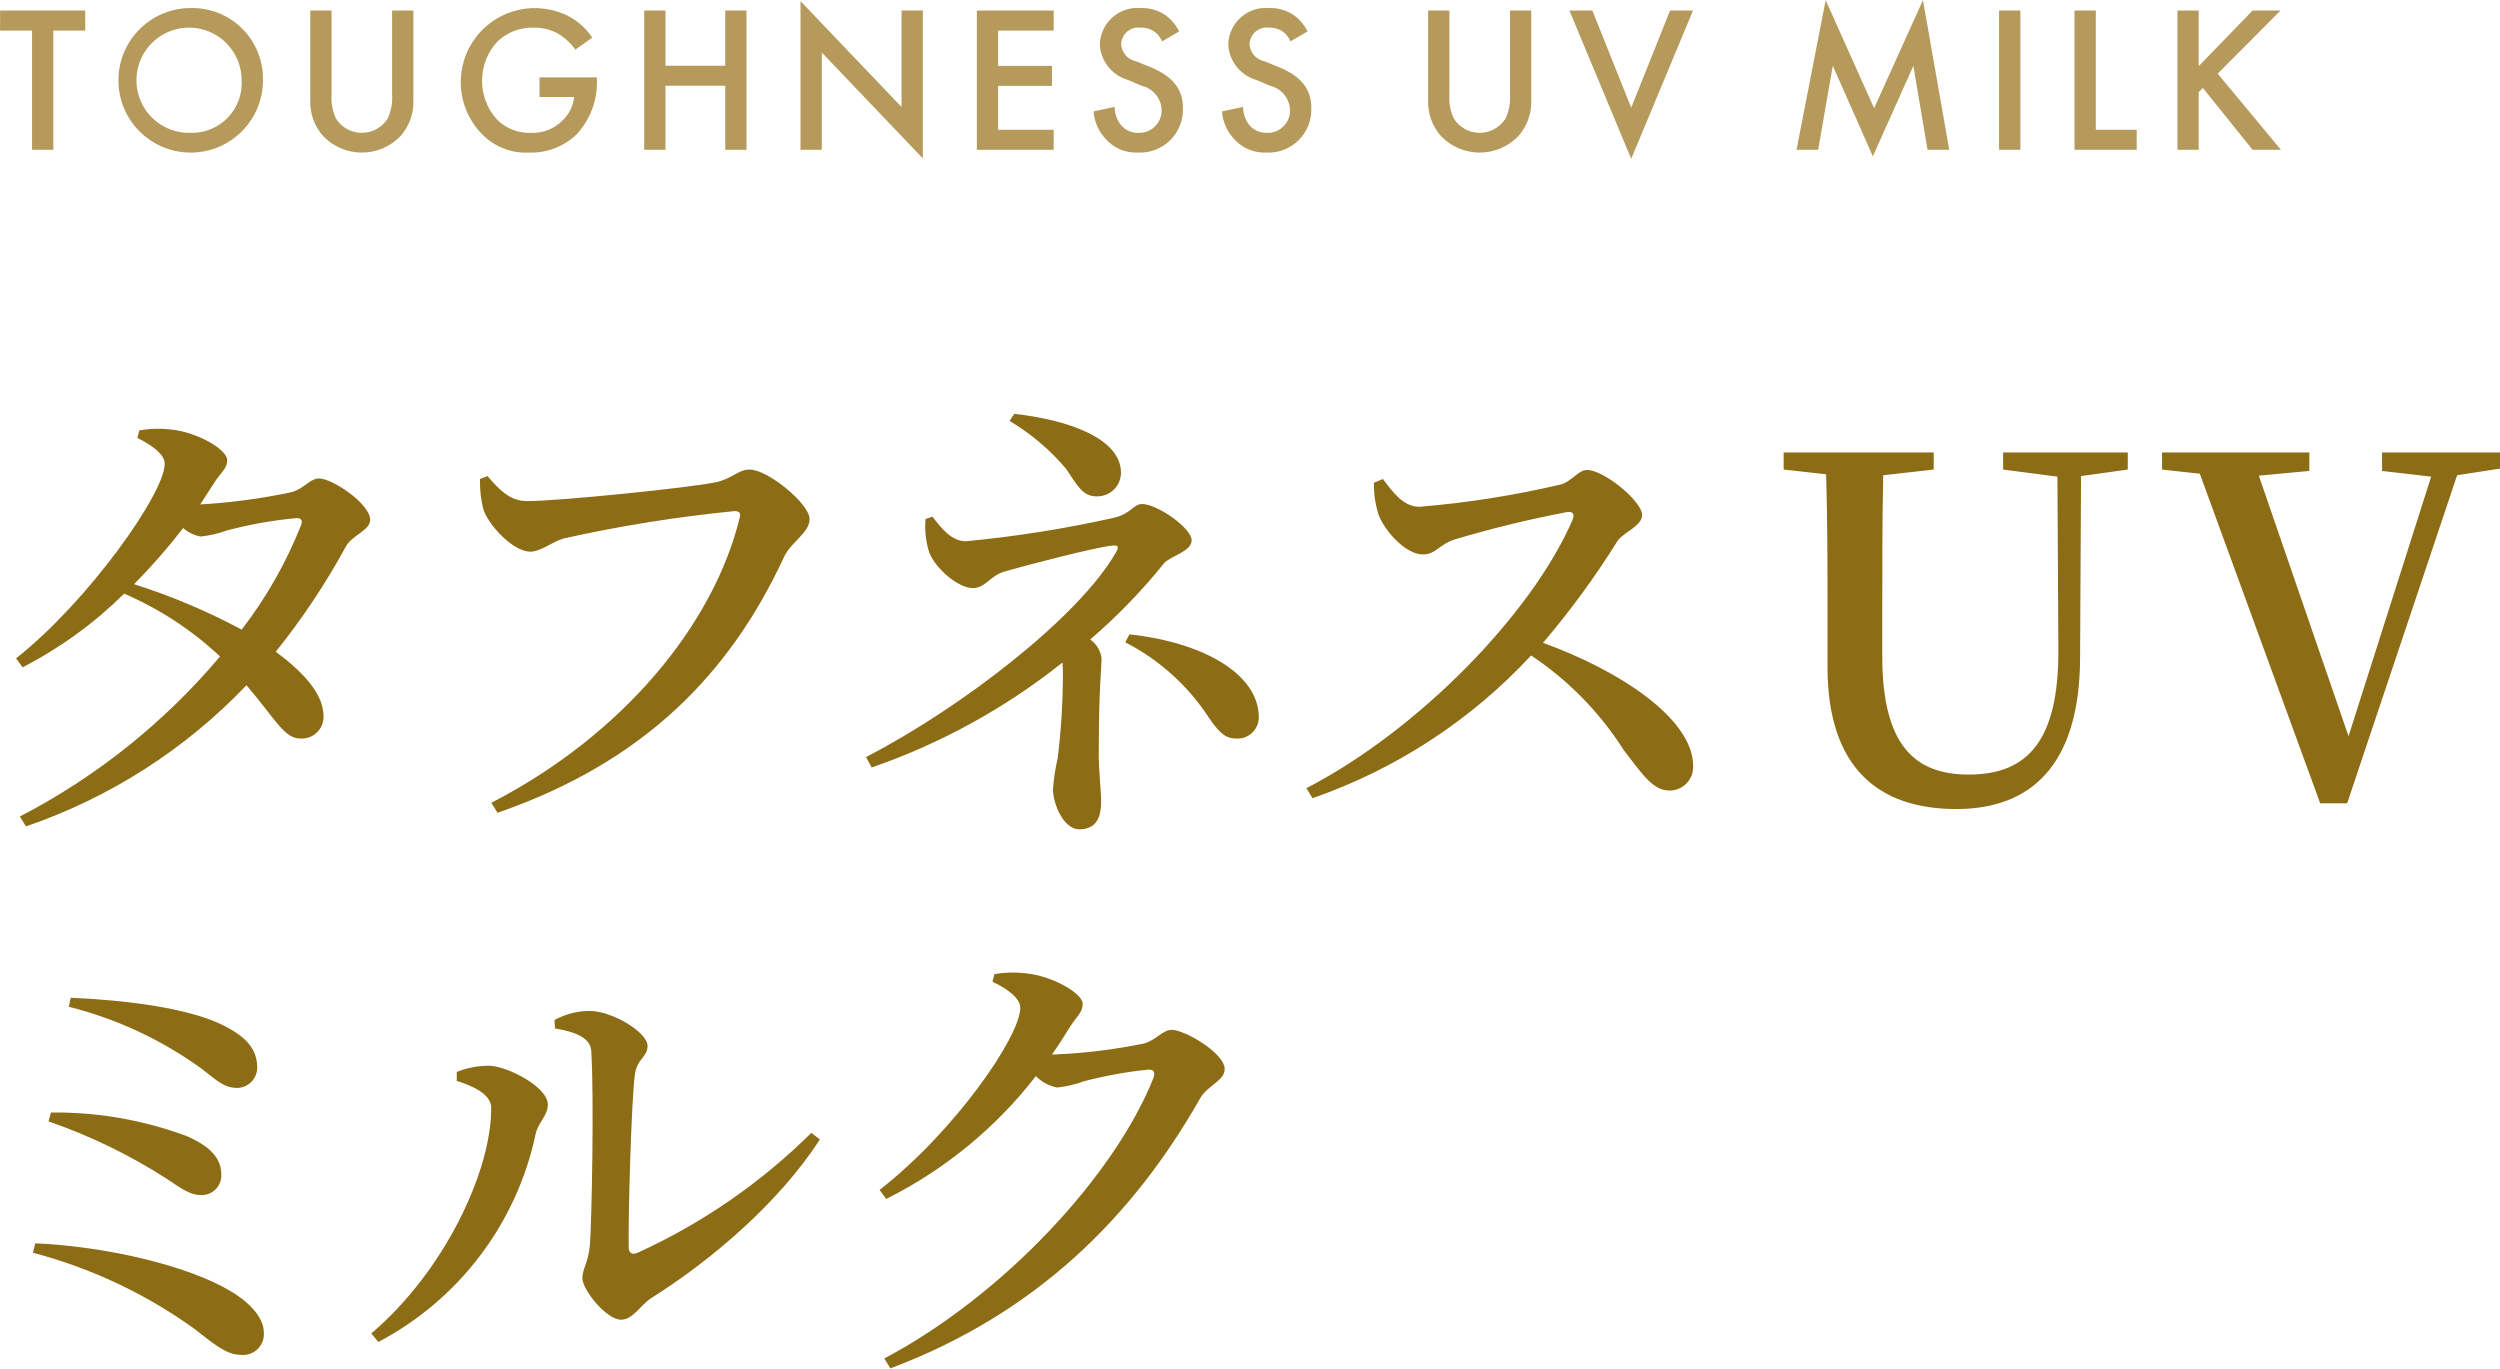
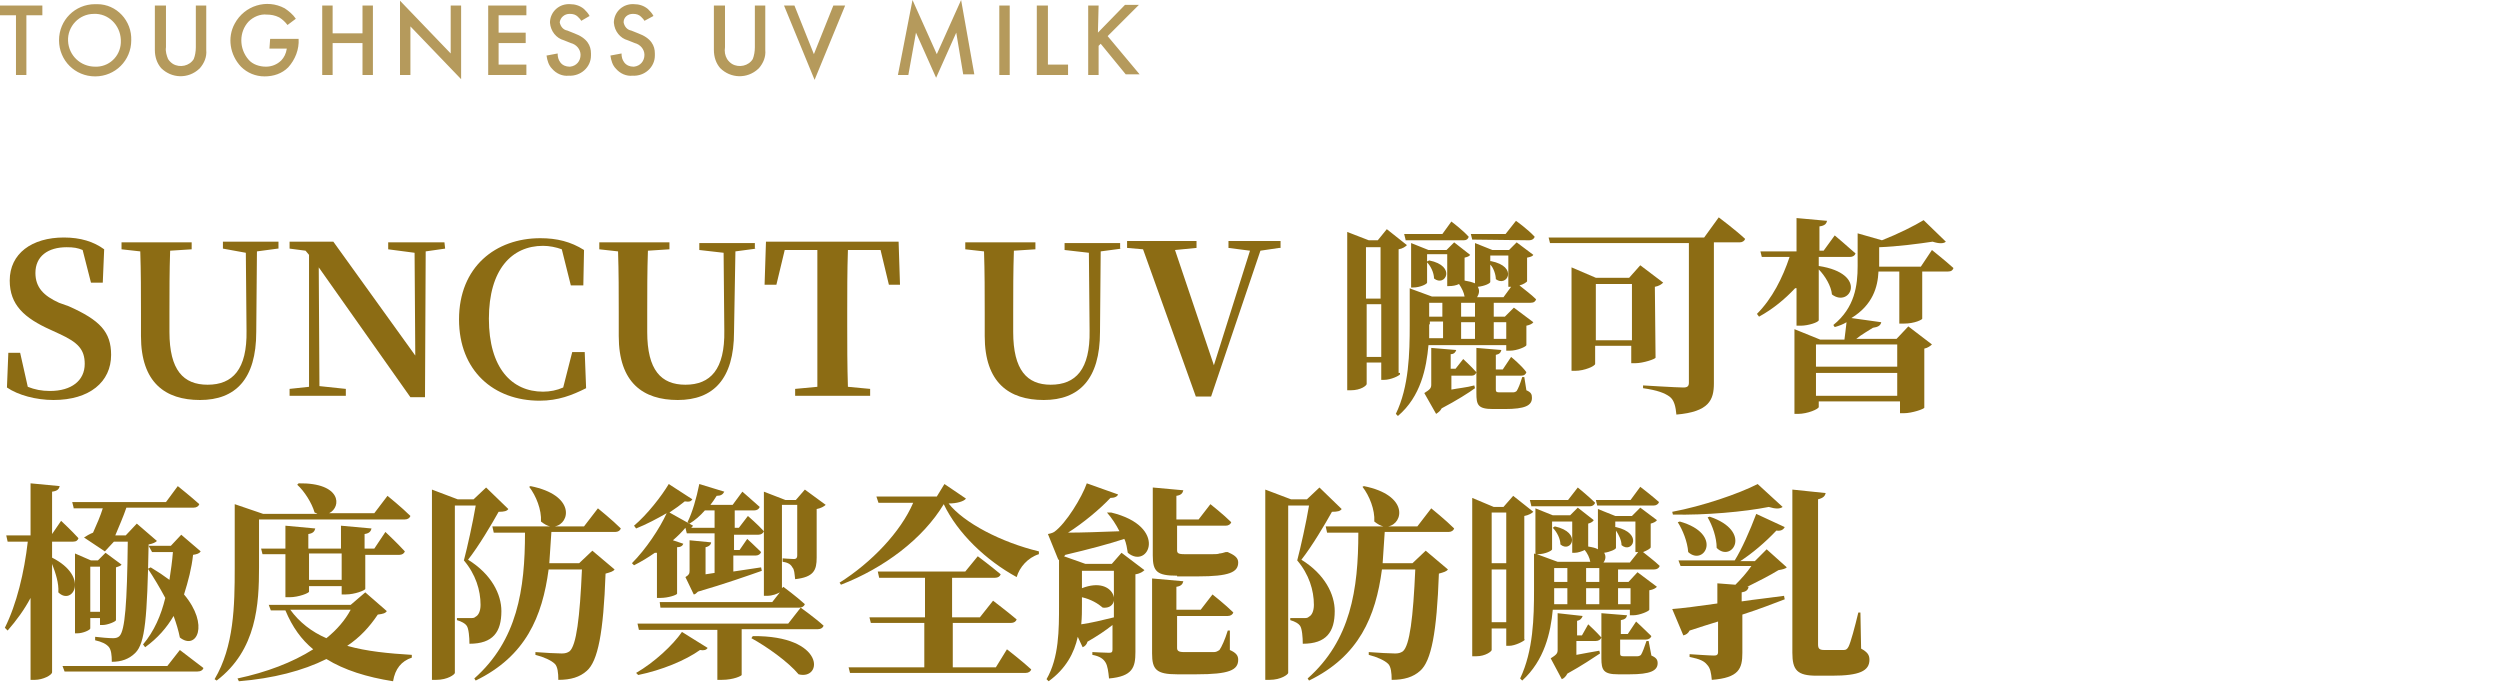
- <svg xmlns="http://www.w3.org/2000/svg" id="name-tm.svg" width="179.906" height="98.47" viewBox="0 0 179.906 98.47">
-   <defs>
-     <style>
-       .cls-1 {
-         fill: #956f17;
-         opacity: 0.7;
-       }
- 
-       .cls-1, .cls-2 {
-         fill-rule: evenodd;
-       }
- 
-       .cls-2 {
-         fill: #8c6c14;
-       }
-     </style>
-   </defs>
-   <path id="Toughness_UV_milk" data-name="Toughness UV milk" class="cls-1" d="M818.01,2753.01v-1.44h-6.129v1.44h2.3v8.58h1.532v-8.58h2.3Zm7.575-1.62a5.2,5.2,0,1,0,5.212,5.2A5.081,5.081,0,0,0,825.585,2751.39Zm0,8.98a3.786,3.786,0,1,1,3.68-3.78A3.583,3.583,0,0,1,825.585,2760.37Zm8.617-8.8v6.44a3.7,3.7,0,0,0,.932,2.6,3.862,3.862,0,0,0,5.558,0,3.7,3.7,0,0,0,.931-2.6v-6.44h-1.532v6.04a3.526,3.526,0,0,1-.315,1.73,2.2,2.2,0,0,1-3.726,0,3.526,3.526,0,0,1-.315-1.73v-6.04H834.2Zm16.493,6.22h2.494a2.692,2.692,0,0,1-.842,1.7,3.008,3.008,0,0,1-2.238.88,3.271,3.271,0,0,1-2.509-1,4.163,4.163,0,0,1,.03-5.53,3.6,3.6,0,0,1,2.644-1.04,3.386,3.386,0,0,1,1.773.44,4.085,4.085,0,0,1,1.232,1.14l1.217-.86a4.606,4.606,0,0,0-1.623-1.5,5.332,5.332,0,0,0-6.354,8.4,4.39,4.39,0,0,0,3.41,1.37,4.715,4.715,0,0,0,3.41-1.28,5.491,5.491,0,0,0,1.487-4.06v-0.07H850.7v1.41Zm9.069-6.22h-1.532v10.02h1.532v-4.61h4.3v4.61h1.532v-10.02h-1.532v3.97h-4.3v-3.97Zm11.25,10.02v-7l7.271,7.62v-10.64h-1.532v6.94l-7.271-7.62v10.7h1.532Zm16.686-10.02h-5.528v10.02H887.7v-1.44h-4v-3.16h3.876v-1.44H883.7v-2.54h4v-1.44Zm9.03,1.5a3.383,3.383,0,0,0-.766-1,2.957,2.957,0,0,0-2.013-.68,2.7,2.7,0,0,0-2.93,2.64,2.813,2.813,0,0,0,2.043,2.54l0.962,0.41a1.869,1.869,0,0,1,1.442,1.71,1.606,1.606,0,0,1-1.652,1.68,1.581,1.581,0,0,1-1.307-.6,2.139,2.139,0,0,1-.421-1.27l-1.517.33a3.235,3.235,0,0,0,.841,1.95,2.936,2.936,0,0,0,2.358,1.01,3.091,3.091,0,0,0,3.23-3.22c0-1.14-.51-2.19-2.358-2.94l-1.007-.41a1.331,1.331,0,0,1-1.081-1.22,1.243,1.243,0,0,1,1.412-1.2,1.624,1.624,0,0,1,1.081.36,1.654,1.654,0,0,1,.451.63Zm9.24,0a3.4,3.4,0,0,0-.766-1,2.957,2.957,0,0,0-2.013-.68,2.7,2.7,0,0,0-2.93,2.64,2.813,2.813,0,0,0,2.043,2.54l0.962,0.41a1.869,1.869,0,0,1,1.442,1.71,1.606,1.606,0,0,1-1.653,1.68,1.583,1.583,0,0,1-1.307-.6,2.145,2.145,0,0,1-.42-1.27l-1.517.33a3.235,3.235,0,0,0,.841,1.95,2.936,2.936,0,0,0,2.358,1.01,3.091,3.091,0,0,0,3.23-3.22c0-1.14-.511-2.19-2.358-2.94l-1.007-.41a1.331,1.331,0,0,1-1.081-1.22,1.243,1.243,0,0,1,1.412-1.2,1.624,1.624,0,0,1,1.081.36,1.654,1.654,0,0,1,.451.63Zm8.676-1.5v6.44a3.7,3.7,0,0,0,.931,2.6,3.864,3.864,0,0,0,5.559,0,3.7,3.7,0,0,0,.931-2.6v-6.44h-1.532v6.04a3.515,3.515,0,0,1-.316,1.73,2.2,2.2,0,0,1-3.725,0,3.515,3.515,0,0,1-.316-1.73v-6.04h-1.532Zm10.168,0,4.447,10.67,4.446-10.67h-1.652l-2.794,6.99-2.794-6.99h-1.653Zm17.9,10.02,1.052-6.05,2.884,6.52,2.915-6.51,1.021,6.04h1.562l-1.892-10.77-3.516,7.78-3.485-7.78-2.1,10.77h1.562Zm13.018-10.02v10.02h1.533v-10.02H955.73Zm5.43,0v10.02h4.477v-1.44h-2.945v-8.58H961.16Zm8.942,0H968.57v10.02H970.1v-4.15l0.3-.3,3.575,4.45h2.043l-4.552-5.48,4.522-4.54h-2.013l-3.876,4v-4Z" transform="translate(-811.875 -2750.81)" />
-   <path id="タフネスUV_ミルク" data-name="タフネスUV ミルク" class="cls-2" d="M833.514,2788.67a31.183,31.183,0,0,1-4.247,7.45,45.175,45.175,0,0,0-7.746-3.27,42.66,42.66,0,0,0,3.533-4.04,2.636,2.636,0,0,0,1.257.61,7.729,7.729,0,0,0,1.9-.44,30.99,30.99,0,0,1,4.927-.88C833.514,2788.06,833.718,2788.23,833.514,2788.67Zm-11.755-6.35c1.155,0.58,1.97,1.22,1.97,1.87,0,2.11-5.5,9.89-10.7,14l0.475,0.64a29.716,29.716,0,0,0,7.305-5.3,23.926,23.926,0,0,1,6.9,4.52,47.312,47.312,0,0,1-14.406,11.52l0.442,0.71a39.676,39.676,0,0,0,15.867-10.16c2.209,2.59,2.718,3.88,3.975,3.84a1.57,1.57,0,0,0,1.563-1.76c-0.068-1.53-1.529-3.09-3.431-4.49a51,51,0,0,0,5.028-7.54c0.442-.85,1.767-1.19,1.767-1.94,0-1.19-2.752-2.99-3.669-2.99-0.68,0-1.088.75-2,.99a43.448,43.448,0,0,1-6.558.88c0.306-.47.612-0.95,0.918-1.43,0.543-.88,1.019-1.12,1.019-1.76,0-.78-2.208-2.04-4.111-2.21a7.787,7.787,0,0,0-2.209.07Zm25.2,2.75-0.543.21a8.18,8.18,0,0,0,.238,2.17c0.339,1.09,2.106,3.06,3.4,3.06,0.714,0,1.563-.71,2.379-0.95a102.787,102.787,0,0,1,12.3-1.97c0.306,0,.476.1,0.374,0.47-1.869,7.68-8.392,15.63-17.872,20.52l0.442,0.72c10.6-3.67,16.75-10.06,20.624-18.42,0.509-1.08,1.835-1.73,1.835-2.72,0-1.08-2.99-3.56-4.316-3.56-0.815,0-1.223.64-2.412,0.91-1.733.38-11.246,1.36-13.624,1.36C848.52,2786.87,847.739,2785.96,846.957,2785.07Zm37.567-3.97a16.036,16.036,0,0,1,4.077,3.46c0.849,1.26,1.189,1.97,2.208,1.97a1.706,1.706,0,0,0,1.733-1.69c0-2.55-3.975-3.84-7.679-4.25Zm-6.048,7.06a6.23,6.23,0,0,0,.272,2.42c0.475,1.19,2.106,2.55,3.125,2.55,0.918,0,1.19-.85,2.277-1.19,1.767-.51,6.659-1.77,7.78-1.87,0.442-.04.476,0.1,0.238,0.51-2.616,4.58-11.008,11.11-17.973,14.71l0.407,0.75a46.357,46.357,0,0,0,13.727-7.55,8.509,8.509,0,0,1,.034.96,50.844,50.844,0,0,1-.374,5.91,14.185,14.185,0,0,0-.34,2.24c0,1.05.748,2.89,1.9,2.89,1.359,0,1.563-1.09,1.563-2.01,0-.74-0.17-2.17-0.17-3.36,0-4.86.2-6.12,0.2-6.97a1.968,1.968,0,0,0-.815-1.32,41.7,41.7,0,0,0,5.3-5.47c0.442-.54,2-0.85,2-1.67,0-.88-2.481-2.61-3.568-2.61-0.612,0-.781.68-1.971,0.98a86.524,86.524,0,0,1-10.7,1.7c-1.02,0-1.733-.88-2.413-1.77Zm14.372,8.87a15.776,15.776,0,0,1,6.048,5.47c0.815,1.19,1.257,1.46,2,1.46a1.529,1.529,0,0,0,1.563-1.52c0-3.23-4.213-5.44-9.309-5.98Zm17.894-11.48a7.208,7.208,0,0,0,.34,2.31c0.407,1.09,1.9,2.85,3.193,2.85,0.918,0,1.19-.74,2.277-1.08a82.552,82.552,0,0,1,8.086-1.97c0.374-.04.578,0.06,0.408,0.54-2.922,6.79-11.144,15.19-19.163,19.33l0.442,0.72a38.831,38.831,0,0,0,15.731-10.27,22.937,22.937,0,0,1,6.659,6.8c1.428,1.87,2.141,2.92,3.3,2.92a1.694,1.694,0,0,0,1.7-1.77c0-3.39-5.266-6.86-10.805-8.86a60.74,60.74,0,0,0,5.369-7.34c0.408-.61,1.767-1.06,1.767-1.87,0-.95-2.719-3.23-3.976-3.23-0.611,0-1.121.85-1.9,1.05a69.476,69.476,0,0,1-10.159,1.6c-1.156,0-1.937-1.09-2.617-2Zm54.251-2.18h-8.97v1.23l3.907,0.51L960,2797.54c0.034,6.53-2.175,9.01-6.456,9.01-3.907,0-6.217-2.14-6.217-8.53v-3.09c0-3.37,0-6.66.068-9.92l3.635-.41v-1.23h-10.8v1.23l3.057,0.34c0.1,3.33.1,6.69,0.1,9.99v3.87c0,7.34,3.738,10.23,9.276,10.23,5.4,0,8.868-3.2,8.9-10.84l0.068-13.12,3.364-.47v-1.23Zm26.792,0h-8.494v1.33l3.534,0.41-5.946,18.68-6.456-18.75,3.636-.34v-1.33h-10.6v1.23l2.718,0.3,8.664,23.72h1.937l7.916-23.61,3.092-.48v-1.16ZM827.7,2824.48c-2.481-1.15-6.8-1.7-10.737-1.87l-0.136.65a27.875,27.875,0,0,1,9.547,4.45c1.19,0.92,1.631,1.39,2.617,1.39a1.47,1.47,0,0,0,1.393-1.46C830.387,2826.42,829.741,2825.43,827.7,2824.48Zm-12.334,7.03a39.4,39.4,0,0,1,8.494,4.12c1.155,0.78,1.733,1.18,2.48,1.18a1.413,1.413,0,0,0,1.461-1.49c0-1.29-1.019-2.11-2.48-2.75a27.028,27.028,0,0,0-9.785-1.7Zm-1.121,9.45a35.265,35.265,0,0,1,11.654,5.5c1.291,1.02,2.276,1.84,3.228,1.84a1.5,1.5,0,0,0,1.732-1.63c0-.95-0.883-2.04-2.344-2.92-2.99-1.81-8.8-3.23-14.1-3.47Zm37.566-16.14c1.665,0.27,2.582.75,2.616,1.67,0.2,3.26.034,12.16-.1,13.93-0.136,1.32-.543,1.69-0.543,2.37,0,0.85,1.732,2.99,2.786,2.99,0.849,0,1.393-1.05,2.174-1.56,4.383-2.75,9.242-6.93,12.13-11.41l-0.612-.48a43.148,43.148,0,0,1-12.5,8.63c-0.408.17-.646,0.03-0.646-0.44-0.034-2.48.2-10.54,0.442-12.34,0.136-1.18.917-1.29,0.917-2.1,0-.99-2.548-2.52-4.179-2.52a5.273,5.273,0,0,0-2.514.65Zm-4.587,5.74c0,4.56-3.364,11.72-8.63,16.21l0.51,0.61a22.075,22.075,0,0,0,11.314-14.95c0.17-.85.883-1.32,0.883-2.14,0-1.22-2.786-2.72-4.213-2.79a6.3,6.3,0,0,0-2.344.45v0.64C845.766,2828.93,847.227,2829.48,847.227,2830.56Zm40.354-3.87c0.441-.61.849-1.26,1.223-1.87,0.544-.88.985-1.12,0.985-1.77,0-.78-2.242-2.03-4.111-2.2a7.652,7.652,0,0,0-2.242.06l-0.136.55c1.155,0.54,2,1.22,2,1.87,0,2.07-4.722,8.9-10.125,13.11l0.476,0.65a31.35,31.35,0,0,0,10.771-8.84,2.916,2.916,0,0,0,1.528.82,7.729,7.729,0,0,0,1.9-.44,30.156,30.156,0,0,1,4.689-.85c0.34,0,.51.17,0.34,0.61-2.752,6.93-10.7,15.59-19.367,20.18l0.442,0.71c10.465-3.94,17.43-10.87,22.288-19.43,0.544-.95,1.767-1.26,1.767-2.11,0-1.15-2.888-2.82-3.8-2.82-0.68,0-1.121.75-2.039,0.99a40.828,40.828,0,0,1-6.319.78h-0.272Z" transform="translate(-811.875 -2750.81)" />
+ <svg xmlns="http://www.w3.org/2000/svg" version="1.1" id="name-tm.svg" x="0px" y="0px" viewBox="0 0 360 98.5" style="enable-background:new 0 0 360 98.5;" xml:space="preserve">
+   <style type="text/css">
+ 	.st0{opacity:0.7;fill-rule:evenodd;clip-rule:evenodd;fill:#956F17;enable-background:new    ;}
+ 	.st1{fill:#8C6C14;}
+ 	.st2{enable-background:new    ;}
+ </style>
+   <path id="Toughness_UV_milk" class="st0" d="M6.1,2.2V0.8H0v1.4h2.3v8.6h1.5V2.2H6.1L6.1,2.2z M13.7,0.6c-2.9,0-5.2,2.3-5.2,5.2  s2.3,5.2,5.2,5.2s5.2-2.3,5.2-5.2C19,3,16.8,0.6,14,0.6C13.9,0.6,13.8,0.6,13.7,0.6z M13.7,9.6c-2.1,0-3.8-1.6-3.9-3.7  S11.4,2,13.5,2c2.1-0.1,3.8,1.6,3.9,3.7v0.1c0.1,2-1.4,3.7-3.4,3.8C13.9,9.6,13.8,9.6,13.7,9.6L13.7,9.6z M22.3,0.8v6.4  c0,1,0.3,1.9,0.9,2.6c1.5,1.5,3.9,1.6,5.5,0.1l0.1-0.1c0.6-0.7,1-1.6,0.9-2.6V0.8h-1.5v6c0,0.6-0.1,1.2-0.3,1.7c-0.6,1-2,1.3-3,0.7  c-0.3-0.2-0.5-0.4-0.7-0.7C24,8,23.8,7.4,23.9,6.8v-6L22.3,0.8L22.3,0.8z M38.8,7h2.5c-0.1,0.7-0.4,1.3-0.8,1.7  c-0.6,0.6-1.4,0.9-2.2,0.9c-0.9,0-1.9-0.3-2.5-1c-1.4-1.6-1.4-4,0-5.5c0.7-0.7,1.7-1.1,2.6-1c0.6,0,1.2,0.1,1.8,0.4  c0.5,0.3,0.9,0.7,1.2,1.1l1.2-0.9c-0.4-0.6-1-1.1-1.6-1.5c-2.6-1.4-5.8-0.4-7.2,2.2c-1.1,2-0.7,4.5,0.9,6.2c0.9,0.9,2.1,1.4,3.4,1.4  c1.3,0,2.5-0.4,3.4-1.3c1-1.1,1.6-2.6,1.5-4.1l0,0h-4.1L38.8,7L38.8,7z M47.9,0.8h-1.5v10h1.5V6.2h4.3v4.6h1.5v-10h-1.5v4h-4.3V0.8z   M59.1,10.8v-7l7.3,7.6V0.8h-1.5v6.9l-7.3-7.6v10.7H59.1z M75.8,0.8h-5.5v10h5.5V9.3h-4V6.2h3.9V4.7h-3.9V2.2h4V0.8L75.8,0.8z   M84.9,2.3c-0.2-0.4-0.5-0.7-0.8-1c-0.6-0.5-1.3-0.7-2-0.7c-1.5-0.1-2.8,1-2.9,2.5c0,0.1,0,0.1,0,0.2c0.1,1.2,0.9,2.2,2,2.5l1,0.4  c0.8,0.2,1.4,0.9,1.4,1.7c0,0.9-0.6,1.6-1.5,1.7H82c-0.5,0-1-0.2-1.3-0.6c-0.3-0.4-0.4-0.8-0.4-1.3L78.7,8c0.1,0.7,0.3,1.4,0.8,1.9  c0.6,0.7,1.5,1.1,2.4,1c1.7,0.1,3.2-1.2,3.2-2.9c0-0.1,0-0.2,0-0.3c0-1.1-0.5-2.2-2.4-2.9l-1-0.4c-0.6-0.1-1-0.6-1.1-1.2  C80.7,2.5,81.3,2,82,2h0.1c0.4,0,0.8,0.1,1.1,0.4c0.2,0.2,0.4,0.4,0.5,0.6L84.9,2.3z M94.1,2.3c-0.2-0.4-0.5-0.7-0.8-1  c-0.6-0.5-1.3-0.7-2-0.7c-1.5-0.1-2.8,1-2.9,2.5c0,0.1,0,0.1,0,0.2c0.1,1.2,0.9,2.2,2,2.5l1,0.4c0.8,0.2,1.4,0.9,1.4,1.7  c0,0.9-0.6,1.6-1.5,1.7h-0.1c-0.5,0-1-0.2-1.3-0.6c-0.3-0.4-0.4-0.8-0.4-1.3L87.9,8c0.1,0.7,0.3,1.4,0.8,1.9c0.6,0.7,1.5,1.1,2.4,1  c1.7,0.1,3.2-1.2,3.2-2.9c0-0.1,0-0.2,0-0.3c0-1.1-0.5-2.2-2.4-2.9l-1-0.4c-0.6-0.1-1-0.6-1.1-1.2c0-0.7,0.6-1.2,1.3-1.2h0.1  c0.4,0,0.8,0.1,1.1,0.4c0.2,0.2,0.4,0.4,0.5,0.6L94.1,2.3z M102.8,0.8v6.4c0,1,0.3,1.9,0.9,2.6c1.5,1.5,3.9,1.6,5.5,0.1l0.1-0.1  c0.6-0.7,1-1.6,0.9-2.6V0.8h-1.5v6c0,0.6-0.1,1.2-0.3,1.7c-0.6,1-2,1.3-3,0.7c-0.3-0.2-0.5-0.4-0.7-0.7c-0.3-0.5-0.4-1.1-0.3-1.7v-6  L102.8,0.8L102.8,0.8z M112.9,0.8l4.4,10.7l4.4-10.7H120l-2.8,7l-2.8-7C114.4,0.8,112.9,0.8,112.9,0.8z M130.8,10.8l1.1-6.1l2.9,6.5  l2.9-6.5l1,6h1.6L138.4,0l-3.5,7.8L131.4,0l-2.1,10.8H130.8L130.8,10.8z M143.9,0.8v10h1.5v-10L143.9,0.8L143.9,0.8z M149.3,0.8v10  h4.5V9.3h-2.9V0.8H149.3L149.3,0.8z M158.2,0.8h-1.5v10h1.5V6.6l0.3-0.3l3.6,4.4h2l-4.6-5.5l4.5-4.5h-2l-3.9,4L158.2,0.8L158.2,0.8z  " />
+   <path class="st1" d="M9.9,44.1c4.5,2,6.1,3.7,6.1,7c0,3.9-3.1,6.5-8.3,6.5c-2.5,0-5.1-0.7-6.7-1.8l0.2-5h1.7L4,55.7  c1,0.4,2,0.6,3.2,0.6c3.1,0,5-1.5,5-3.9c0-2.1-1-3.1-3.6-4.3l-1.3-0.6c-3.8-1.7-5.9-3.6-5.9-7.1c0-3.9,3.2-6.2,7.8-6.2  c2.4,0,4.3,0.6,5.8,1.7l-0.2,4.8h-1.7L11.9,36c-0.7-0.3-1.3-0.4-2.3-0.4c-2.7,0-4.5,1.3-4.5,3.7c0,2.1,1.2,3.3,3.4,4.3L9.9,44.1z" />
+   <path class="st1" d="M40,35.8l-3,0.4l-0.1,11.6c0,6.8-3,9.8-8.1,9.8c-5,0-8.5-2.5-8.5-9.2v-3.3c0-2.9,0-5.9-0.1-8.9l-2.7-0.3v-1  h10.1v1l-3.1,0.2C24.4,39,24.4,42,24.4,45v2.8c0,5.5,2,7.6,5.5,7.6c3.6,0,5.7-2.2,5.6-7.8l-0.1-11.2l-3.3-0.6v-1h8v1H40z" />
+   <path class="st1" d="M64.1,35.8l-2.8,0.4l-0.1,21h-2.1L45.9,38.5L46,55.6l3.8,0.4v1h-8.1v-1l2.8-0.3v-19L44,36.1l-2.3-0.3v-1H48  l11.8,16.4l-0.1-14.8l-3.8-0.5v-1H64L64.1,35.8L64.1,35.8L64.1,35.8z" />
+   <path class="st1" d="M84.4,55.9c-2,1-4,1.8-6.7,1.8c-6.6,0-11.6-4.3-11.6-11.7c0-7.6,5.3-11.7,11.7-11.7c2.4,0,4.4,0.5,6.3,1.7  L84,41.1h-1.8l-1.3-5.2c-0.8-0.3-1.8-0.5-2.7-0.5c-4.5,0-7.8,3.4-7.8,10.5s3.3,10.5,7.8,10.5c1,0,2-0.2,2.9-0.6l1.3-5.1h1.8  L84.4,55.9z" />
+   <path class="st1" d="M108.9,35.8l-3,0.4l-0.2,11.6c0,6.8-3,9.8-8.1,9.8c-5,0-8.5-2.5-8.5-9.2v-3.3c0-2.9,0-5.9-0.1-8.9l-2.7-0.3v-1  h10.1v1l-3.1,0.2C93.2,39,93.2,42,93.2,45v2.8c0,5.5,2,7.6,5.5,7.6c3.6,0,5.7-2.2,5.6-7.8l-0.1-11.2l-3.5-0.4v-1h8v0.8  C108.7,35.8,108.9,35.8,108.9,35.8z" />
+   <path class="st1" d="M122.1,36c-0.1,3-0.1,6.1-0.1,9.1v1.5c0,3,0,6,0.1,9.1l3.2,0.3v1h-10.8v-1l3.2-0.3c0-3,0-6,0-9.1v-1.5  c0-3,0-6.1,0-9.1H113l-1.2,5h-1.7l0.2-6.2h19.1l0.2,6.2H128l-1.2-5H122.1z" />
+   <path class="st1" d="M161.5,35.8l-3,0.4l-0.1,11.6c0,6.8-3,9.8-8.1,9.8c-5,0-8.5-2.5-8.5-9.2v-3.3c0-2.9,0-5.9-0.1-8.9l-2.7-0.3v-1  h10.1v1l-3.1,0.2c-0.1,2.9-0.1,5.9-0.1,8.9v2.8c0,5.5,2,7.6,5.4,7.6c3.6,0,5.7-2.2,5.6-7.8l-0.1-11.2l-3.5-0.4v-1h8v0.8  C161.3,35.8,161.5,35.8,161.5,35.8z" />
+   <path class="st1" d="M184.2,35.7l-2.7,0.4l-7.1,21h-2.2l-7.6-21.2l-2.3-0.2v-1h10v1l-3.1,0.3l5.6,16.6l5.2-16.5l-3.1-0.4v-1h7.5v1  C184.4,35.7,184.2,35.7,184.2,35.7z" />
+   <path class="st1" d="M201.6,53.9c-0.1,0.2-1.3,0.8-2.3,0.8h-0.4v-2.5h-2.1v3.1c0,0.2-0.8,0.9-2.3,0.9H194V33.4l3.1,1.2h1.3l1.3-1.6  l2.9,2.3c-0.2,0.2-0.6,0.5-1.2,0.6v17.8h0.2V53.9z M196.7,35.6V43h2.1v-7.4H196.7z M198.9,51.4v-7.6h-2.1v7.6H198.9z M215.1,43.6v2  h1.6l1.3-1.3l2.8,2.1c-0.1,0.2-0.5,0.4-1,0.5v2.8c0,0.2-1.3,0.8-2.4,0.8h-0.5v-0.8h-11.2c-0.3,3.3-1.1,7.4-4.4,10.2l-0.3-0.3  c1.9-3.9,2-8.8,2-12.8v-5.3l0.2,0.1V35l2.5,1h2.6l1.1-1.1l2.3,1.8c-0.1,0.2-0.4,0.3-0.8,0.4v3.3c0.6,0.1,1,0.2,1.5,0.4V35l2.5,1h2.4  l1.1-1.1l2.4,1.8c-0.1,0.2-0.4,0.3-0.9,0.4v3.4c0,0.1-0.6,0.5-1.1,0.6c0.6,0.5,1.7,1.3,2.4,2c-0.1,0.3-0.3,0.5-0.8,0.5h-5.1l0,0  C215.3,43.6,215.1,43.6,215.1,43.6z M202.4,34.5l-0.2-0.8h5.5l1.3-1.8c0,0,1.6,1.2,2.5,2.2c-0.1,0.3-0.3,0.5-0.7,0.5h-8.4  L202.4,34.5L202.4,34.5z M203.2,41.6l3,1.1h4.7c-0.1-0.6-0.4-1.2-0.8-1.8c-0.4,0.2-0.9,0.3-1.5,0.3h-0.2v-4.6h-2.9v4.1  c0,0.2-1,0.7-2,0.7h-0.3V41.6z M210.7,51.7c0,0,1.1,1,1.9,1.9c-0.1,0.3-0.3,0.5-0.7,0.5H209v2c1-0.2,2.2-0.3,3.3-0.6l0.1,0.4  c-0.8,0.6-2.7,1.8-4.8,2.9c-0.2,0.4-0.5,0.6-0.8,0.8l-1.7-3c0.8-0.5,1-0.7,1-1.2v-5.3l3.6,0.3c-0.1,0.3-0.3,0.6-0.8,0.6v2.1h0.7  L210.7,51.7z M205.8,37.5c4,0.8,2.3,3.9,0.7,2.6c0-0.8-0.5-1.9-1.1-2.4L205.8,37.5z M205.8,46.7c0,0.6,0,1.2,0,2h2v-2.4h-1.9v0.4  H205.8z M205.8,45.6h1.9v-2h-1.9V45.6z M212.4,43.6h-2v2h2V43.6z M210.4,48.8h2v-2.4h-2V48.8z M212,34.5l-0.2-0.8h5l1.5-1.9  c0,0,1.7,1.2,2.7,2.3c-0.1,0.3-0.4,0.5-0.8,0.5L212,34.5L212,34.5z M219.8,56.2c0.7,0.3,0.8,0.6,0.8,1.1c0,1.1-1,1.6-3.9,1.6H215  c-2.2,0-2.4-0.6-2.4-2.3v-6.5l3.6,0.3c-0.1,0.4-0.3,0.6-0.8,0.7v2.1h1l1.2-1.8c0,0,1.5,1.2,2.2,2.2c-0.1,0.3-0.3,0.5-0.8,0.5h-3.6v2  c0,0.3,0.1,0.4,0.5,0.4h1h1c0.2,0,0.4-0.1,0.5-0.2c0.2-0.3,0.5-1,0.8-2h0.3L219.8,56.2z M214.6,36.8v0.8h0.1c4,0.8,2.3,3.8,0.7,2.6  c0-0.6-0.3-1.6-0.8-2.1v2.5c0,0.2-0.8,0.6-1.8,0.7c0.3,0.5,0.2,1-0.1,1.5h3.8l1.1-1.5h-0.4v-4.5H214.6L214.6,36.8L214.6,36.8z   M215.1,46.4v2.4h1.8v-2.4H215.1z" />
+   <path class="st1" d="M247.5,31.3c0,0,2.4,1.8,3.8,3.1c-0.1,0.3-0.4,0.5-0.8,0.5h-3.7v20.3c0,2.4-0.7,4.1-5.4,4.5  c-0.1-1.1-0.3-2.1-1-2.6s-1.7-0.9-3.8-1.2v-0.4c0,0,4.9,0.3,5.8,0.3c0.6,0,0.8-0.2,0.8-0.7V35h-20l-0.2-0.8h22.4L247.5,31.3z   M238.4,51.5c0,0.2-1.8,0.8-2.9,0.8h-0.6v-2.5h-5.2v2.6c0,0.3-1.5,1-2.9,1h-0.5V38.5l3.5,1.5h4.8l1.6-1.8l3.3,2.5  c-0.2,0.2-0.6,0.5-1.2,0.6L238.4,51.5L238.4,51.5z M235,49v-8.1h-5.2V49H235z" />
+   <path class="st1" d="M258.5,41.5c-1.5,1.6-3.2,3-5.2,4.1l-0.3-0.4c2.2-2.2,3.7-5.2,4.7-8.2h-4l-0.2-0.8h5.2v-4.8l4.4,0.4  c-0.1,0.4-0.3,0.7-1.1,0.8v3.5h0.6l1.6-2.2c0,0,1.9,1.6,3,2.6c-0.1,0.3-0.4,0.5-0.8,0.5h-4.5v1.3c7.2,1.1,4.5,6.1,1.9,4.1  c-0.1-1.2-1-2.7-1.9-3.6v7.3c0,0.3-1.5,0.8-2.6,0.8h-0.6v-5.4C258.7,41.5,258.5,41.5,258.5,41.5z M278.2,36c0,0,2,1.6,3.1,2.6  c-0.1,0.3-0.3,0.5-0.8,0.5h-3.7v6.8c0,0.1-1,0.7-2.7,0.7h-0.6v-7.5h-3c-0.1,2.2-0.8,4.8-3.9,6.7l4.3,0.6c-0.1,0.5-0.5,0.7-1.2,0.8  c-0.6,0.4-1.7,1-2.4,1.6h5.8l1.7-1.8l3.4,2.6c-0.2,0.2-0.6,0.5-1.1,0.6v8.5c0,0.2-1.8,0.8-2.9,0.8h-0.6v-1.7h-11.7v0.8  c0,0.3-1.6,1-3,1h-0.5V47.4l3.7,1.5h3.5c0.1-0.7,0.2-1.7,0.3-2.5c-0.5,0.3-1,0.5-1.7,0.7l-0.2-0.3c3.1-2.5,3.5-5.7,3.5-8.5v-4.7  l3.5,1c2.3-0.9,4.7-2.1,6-2.9l3.2,3.1c-0.3,0.3-1,0.3-1.9,0c-2,0.3-5,0.7-7.7,0.8v2.8h6L278.2,36z M261.5,49.6v3.2h11.7v-3.2H261.5z   M273.2,57v-3.3h-11.7V57H273.2z" />
+   <g class="st2">
+     <path class="st1" d="M7.5,80.3c5.5,2.8,2.9,7,0.9,5c0.1-1.3-0.4-2.8-0.9-4.1v15.6c0,0.4-1.3,1.1-2.5,1.1H4.4V86.1   c-0.9,1.7-2,3.2-3.3,4.7l-0.4-0.4c1.7-3.4,2.8-8,3.3-12.4H1.1l-0.2-0.9h3.5v-7.5l4.2,0.4c-0.1,0.4-0.3,0.7-1.1,0.8v6.1L8.8,75   c0,0,1.6,1.5,2.5,2.5c-0.1,0.3-0.3,0.5-0.8,0.5H7.5V80.3z M25.9,93.6c0,0,2.1,1.6,3.4,2.6c-0.1,0.3-0.4,0.5-0.9,0.5H9.3L9,95.9   h15.1L25.9,93.6z M10.6,73.1l-0.2-0.8h13.5l1.7-2.3c0,0,2,1.6,3.1,2.6c-0.1,0.3-0.4,0.5-0.8,0.5h-9.7c-0.4,1.2-1.1,2.8-1.6,4h1.5   l1.6-1.7l2.9,2.5c-0.2,0.2-0.6,0.4-1.2,0.5c-0.2,10.6-0.5,14.2-1.9,15.6c-0.9,0.9-2,1.3-3.4,1.3c0-1-0.1-1.7-0.4-2.1   c-0.4-0.5-1.1-0.8-2-1l0-0.5c0.8,0.1,2,0.2,2.6,0.2c0.4,0,0.7-0.1,0.9-0.3c0.8-0.8,1.1-4.7,1.2-13.6h-2l-1.3,1.4l-3-2   c0.3-0.2,0.8-0.5,1.3-0.7c0.5-1.1,1.1-2.5,1.4-3.5H10.6z M14.4,90.1V89H13v1.5c0,0.2-1,0.7-1.9,0.7h-0.3V79.7l2.3,1h1l1.1-1.1   l2.3,1.7c-0.1,0.2-0.5,0.3-0.8,0.4v7.6c0,0.2-1.2,0.7-1.9,0.7H14.4z M14.4,88.1v-6.5H13v6.5H14.4z M28.9,79.4   c-0.2,0.3-0.5,0.4-1.1,0.5c-0.2,1.9-0.7,3.8-1.3,5.7c3.7,4.4,1.8,8.1-0.6,6.2c-0.2-1-0.5-2-0.9-3.1c-1,1.7-2.3,3.2-4.1,4.5   l-0.3-0.4c1.6-1.9,2.6-4.2,3.2-6.7c-0.8-1.5-1.7-3-2.5-4.2l0.4-0.2c1,0.6,1.9,1.2,2.7,1.8c0.2-1.3,0.4-2.7,0.5-4h-3l-0.5-0.9h3.2   l1.5-1.6L28.9,79.4z" />
+     <path class="st1" d="M37.3,81.7c0,5.2-0.3,11.9-6.1,16.3l-0.3-0.2c2.8-4.7,2.9-10.6,2.9-16v-9.2l4.1,1.4h7.8   c-0.1-0.1-0.2-0.1-0.4-0.2c-0.4-1.4-1.5-3.1-2.5-4l0.2-0.2c6.2-0.1,6.2,3.4,4.4,4.3h6.5l1.9-2.5c0,0,2.1,1.7,3.3,2.9   c-0.1,0.3-0.4,0.5-0.8,0.5h-21V81.7z M55.7,88c-0.2,0.3-0.5,0.4-1.3,0.5c-1.2,1.8-2.6,3.3-4.4,4.5c2.8,0.8,6,1.1,9.3,1.3v0.4   c-1.5,0.5-2.4,1.6-2.7,3.4c-3.8-0.6-7-1.6-9.6-3.2c-3.4,1.7-7.7,2.8-12.6,3.2l-0.2-0.4c4.2-0.9,7.9-2.3,10.9-4.2   c-1.7-1.4-3-3.2-4-5.6H39l-0.3-0.8h11.8l2.1-1.8L55.7,88z M49.2,85.4v-1h-4.7v0.8c0,0.2-1.5,0.8-2.8,0.8h-0.6v-6.2h-3.3l-0.2-0.8   h3.5v-3.3l4.3,0.4c-0.1,0.4-0.3,0.7-1,0.8v2.1h4.7v-3.3l4.4,0.4c-0.1,0.4-0.3,0.7-1,0.8v2.1h1.4l1.6-2.4c0,0,1.8,1.7,2.8,2.8   c-0.1,0.3-0.4,0.5-0.8,0.5h-4.9v4.9c0,0.2-1.5,0.8-2.8,0.8H49.2z M41.8,87.8c1.3,1.8,3.1,3.2,5.2,4.1c1.5-1.2,2.7-2.6,3.5-4.1H41.8   z M49.2,83.5v-3.8h-4.7v3.8H49.2z" />
+     <path class="st1" d="M73.2,73.3c-0.2,0.3-0.6,0.4-1.4,0.4c-1,1.8-2.9,5-4.4,6.9c3.4,2.1,4.8,5,4.8,7.4c0,3-1.2,4.7-4.6,4.7   c0-0.9-0.1-2.2-0.4-2.6c-0.2-0.3-0.7-0.6-1.4-0.8V89h2c0.3,0,0.5,0,0.7-0.2c0.4-0.2,0.7-0.8,0.7-1.7c0-2.1-0.7-4.4-2.4-6.4   c0.5-1.9,1.3-5.5,1.7-7.9h-3v24.1c0,0.2-1,1-2.7,1h-0.6V70.5l3.7,1.4h2.3l1.8-1.7L73.2,73.3z M86.1,73.2c0,0,2.1,1.7,3.3,2.9   c-0.1,0.3-0.4,0.5-0.8,0.5h-9.2c-0.1,1.5-0.2,3-0.3,4.5h4.3l1.9-1.8l3.2,2.7c-0.2,0.3-0.6,0.4-1.3,0.6c-0.3,8.5-1.1,12.6-2.7,14   c-1,0.9-2.3,1.3-4.1,1.3c0-1-0.1-1.9-0.5-2.3c-0.5-0.5-1.6-1-2.8-1.3v-0.4c1.2,0.1,3.2,0.2,3.8,0.2c0.5,0,0.8-0.1,1.1-0.3   c1-0.8,1.5-4.9,1.8-11.8H79c-0.9,6.8-3.3,12.5-10.5,16l-0.2-0.3c6.2-5.5,7.3-12.8,7.3-21h-4.5l-0.2-0.9h8.3   c-0.4-0.1-0.8-0.3-1.3-0.7c0.1-1.7-0.7-3.7-1.7-5l0.2-0.1c6.5,1.3,5.7,5.4,3.5,5.8h4.2L86.1,73.2z" />
+     <path class="st1" d="M94.3,79.6c-1,0.7-2,1.3-3,1.8L91,81.1c2-2,4-5,5-7.2c-1.4,0.8-2.9,1.6-4.4,2.2l-0.3-0.4c1.9-1.6,4-4.3,5-6   l3.4,2.2c-0.2,0.3-0.4,0.4-1.1,0.3c-0.6,0.5-1.3,1-2.2,1.6l3.4,1.9c-0.2,0.3-0.4,0.5-1.1,0.3c-0.5,0.6-1.1,1.2-1.8,1.8l1.5,0.5   c-0.1,0.3-0.4,0.5-0.9,0.5v6.7c-0.1,0.2-1.3,0.6-2.4,0.6h-0.5V79.6z M91.6,96.9c2.6-1.5,5.3-4,6.6-5.9l3.7,2.3   c-0.2,0.3-0.5,0.4-1.1,0.3c-2.1,1.5-5.5,2.9-8.9,3.6L91.6,96.9z M115.3,87.5c0,0,2.1,1.5,3.3,2.6c-0.1,0.3-0.4,0.5-0.8,0.5h-11v6.6   c0,0.1-1.1,0.7-2.9,0.7h-0.6v-7.2H92l-0.2-0.9h21.7L115.3,87.5z M118.9,72.7c-0.2,0.2-0.7,0.5-1.3,0.6v7c0,1.8-0.4,2.8-3.1,3.1   c-0.1-0.8-0.1-1.4-0.4-1.7c-0.2-0.4-0.6-0.7-1.4-0.8v-0.5c0,0,1.2,0.1,1.6,0.1c0.4,0,0.5-0.2,0.5-0.5v-7.3h-2.2v12l0.2-0.2   c0,0,1.9,1.4,3.1,2.5c-0.1,0.3-0.4,0.5-0.8,0.5h-20L95,86.7h16.2l1.1-1.4c-0.4,0.2-1,0.5-1.9,0.5H110v-15l3.1,1.2h1.5l1.3-1.5   L118.9,72.7z M107.7,74.3c0,0,1.5,1.3,2.3,2.2c-0.1,0.3-0.4,0.5-0.8,0.5h-3.5v2.2h0.8l1.1-1.6c0,0,1.2,1.1,2,1.9   c-0.1,0.3-0.4,0.5-0.8,0.5h-3.2v2.3c1.3-0.2,2.6-0.4,4-0.6l0.1,0.5c-2,0.7-5.4,1.9-9.2,3c-0.2,0.2-0.4,0.4-0.6,0.4l-1.2-2.5   c0.5-0.3,0.6-0.5,0.6-0.9v-4.4l3.1,0.3c0,0.3-0.3,0.6-0.8,0.7v3.9l1.3-0.2v-5.7h-4l-0.2-0.8h4.2v-2.5h-1.4   c-0.7,0.8-1.4,1.4-2.2,1.9L99,75.2c0.7-1.4,1.3-3.5,1.7-5.5l3.6,1.1c-0.2,0.4-0.5,0.6-1.1,0.6c-0.3,0.5-0.6,0.9-0.9,1.3h3.2   l1.4-1.9c0,0,1.5,1.3,2.5,2.2c-0.1,0.3-0.4,0.5-0.8,0.5h-2.8v2.5h0.6L107.7,74.3z M108.4,91.6c10.5-0.1,10.1,6.4,6.6,5.5   c-1.5-1.8-4.6-4-6.8-5.2L108.4,91.6z" />
+     <path class="st1" d="M139.1,71.8c-0.3,0.4-1.3,0.7-2.5,0.7c2.2,2.8,7.6,5.6,13,6.9v0.4c-1.6,0.5-2.8,1.9-3.2,3.3   c-4.4-2.4-8.5-6.3-10.5-10.5c-3,5-8.6,9.2-14.8,11.6l-0.2-0.3c4.6-2.9,8.8-7.3,10.6-11.5h-5l-0.3-0.9h8.7l1.1-1.8L139.1,71.8z    M145,93.5c0,0,2.2,1.7,3.5,2.9c-0.1,0.3-0.4,0.5-0.8,0.5h-25.3l-0.2-0.8h10.9v-6.4h-7.7l-0.2-0.8h8v-5.7h-6.6l-0.2-0.9h12.6   l1.8-2.2c0,0,2,1.5,3.3,2.6c-0.1,0.3-0.4,0.5-0.8,0.5h-6.2v5.7h4l1.9-2.4c0,0,2.1,1.6,3.4,2.7c-0.1,0.3-0.4,0.5-0.8,0.5h-8.4v6.4   h6.2L145,93.5z" />
+     <path class="st1" d="M160,73.8c8.3,2,5.4,8.3,2.4,5.8c-0.1-0.6-0.2-1.4-0.5-2c-2.1,0.7-5.1,1.5-8.5,2.3c-0.1,0.1-0.1,0.2-0.2,0.2   l3.1,1.1h3.8l1.4-1.6l3.3,2.5c-0.2,0.2-0.6,0.5-1.3,0.6v11.2c0,2.2-0.4,3.5-3.8,3.8c-0.1-1-0.2-1.8-0.5-2.3   c-0.3-0.5-0.8-0.9-1.9-1.1v-0.4c0,0,1.9,0.1,2.4,0.1c0.4,0,0.5-0.1,0.5-0.5v-3.5c-1,0.8-2.2,1.6-3.6,2.4c-0.1,0.4-0.4,0.7-0.7,0.8   l-0.7-1.5c-0.5,2.3-1.7,4.6-4.2,6.4l-0.3-0.3c1.8-3.1,1.8-7.1,1.8-10.7v-6.5l-0.1,0l-1.5-3.7c0,0,0.6-0.1,0.9-0.3   c1.7-1.2,4-5,4.7-7l4.5,1.6c-0.1,0.3-0.5,0.5-1.1,0.5c-1.5,1.6-3.9,3.6-6.1,5c2,0,4.6-0.1,7.4-0.2c-0.5-1-1.1-1.9-1.8-2.7L160,73.8   z M155.8,82.1v2.6c4.9-1.9,5.9,3.1,3,2.8c-0.7-0.6-1.7-1.2-3-1.5v1.1c0,0.9,0,1.8-0.1,2.8c1.4-0.2,3.1-0.6,4.7-1v-6.7H155.8z    M169.5,82.9c-2.9,0-3.5-0.6-3.5-2.9v-9.8l4.4,0.4c-0.1,0.4-0.3,0.7-1,0.8v3.4h3.2l1.7-2.2c0,0,1.9,1.5,3,2.6   c-0.1,0.3-0.4,0.5-0.8,0.5h-7v3.5c0,0.4,0.1,0.6,1,0.6h2.2c0.8,0,1.6,0,2,0c0.3,0,0.7,0,0.9-0.1c0.2,0,0.6-0.1,0.9-0.2h0.3l0.2,0.1   c0.9,0.4,1.3,0.8,1.3,1.4c0,1.4-1.3,2-5.8,2H169.5z M177.1,93.6c0.9,0.4,1.2,0.8,1.2,1.4c0,1.5-1.3,2.1-6,2.1h-2.8   c-3,0-3.6-0.7-3.6-3V83.3l4.5,0.4c-0.1,0.4-0.3,0.7-1,0.8v3.3h3.5l1.7-2.2c0,0,1.9,1.5,3,2.6c-0.1,0.3-0.4,0.5-0.8,0.5h-7.3v4.6   c0,0.4,0.2,0.6,1,0.6h2.3c0.8,0,1.6,0,2,0c0.3,0,0.5-0.1,0.8-0.3c0.3-0.4,0.8-1.5,1.2-2.8h0.3L177.1,93.6z" />
+     <path class="st1" d="M193.2,73.3c-0.2,0.3-0.6,0.4-1.4,0.4c-1,1.8-2.9,5-4.4,6.9c3.4,2.1,4.8,5,4.8,7.4c0,3-1.2,4.7-4.6,4.7   c0-0.9-0.1-2.2-0.4-2.6c-0.2-0.3-0.7-0.6-1.4-0.8V89h2c0.3,0,0.5,0,0.7-0.2c0.4-0.2,0.7-0.8,0.7-1.7c0-2.1-0.7-4.4-2.4-6.4   c0.5-1.9,1.3-5.5,1.7-7.9h-3v24.1c0,0.2-1,1-2.7,1h-0.6V70.5l3.7,1.4h2.3l1.8-1.7L193.2,73.3z M206.1,73.2c0,0,2.1,1.7,3.3,2.9   c-0.1,0.3-0.4,0.5-0.8,0.5h-9.2c-0.1,1.5-0.2,3-0.3,4.5h4.3l1.9-1.8l3.2,2.7c-0.2,0.3-0.6,0.4-1.3,0.6c-0.3,8.5-1.1,12.6-2.7,14   c-1,0.9-2.3,1.3-4.1,1.3c0-1-0.1-1.9-0.5-2.3c-0.5-0.5-1.6-1-2.8-1.3v-0.4c1.2,0.1,3.2,0.2,3.8,0.2c0.5,0,0.8-0.1,1.1-0.3   c1-0.8,1.5-4.9,1.8-11.8H199c-0.9,6.8-3.3,12.5-10.5,16l-0.2-0.3c6.2-5.5,7.3-12.8,7.3-21h-4.5l-0.2-0.9h8.3   c-0.4-0.1-0.8-0.3-1.3-0.7c0.1-1.7-0.7-3.7-1.7-5l0.2-0.1c6.5,1.3,5.7,5.4,3.5,5.8h4.2L206.1,73.2z" />
+     <path class="st1" d="M219.6,92.1c-0.1,0.2-1.4,0.9-2.3,0.9h-0.4v-2.5h-2.1v3.1c0,0.2-0.9,0.9-2.2,0.9H212V71.7l3.1,1.3h1.4l1.4-1.6   l2.9,2.3c-0.2,0.2-0.7,0.5-1.3,0.6V92.1z M214.8,73.8v7.3h2.1v-7.3H214.8z M216.9,89.6V82h-2.1v7.6H216.9z M233,81.8v2h1.5l1.3-1.4   l2.8,2.1c-0.2,0.2-0.5,0.4-1.1,0.5v2.8c0,0.2-1.4,0.8-2.3,0.8h-0.5v-0.8h-11.1c-0.3,3.3-1.2,7.3-4.4,10.2l-0.3-0.3   c1.9-4,2-8.8,2-12.8l0-5.2l0.2,0.1v-6.6l2.5,1h2.5l1.1-1.1l2.3,1.8c-0.1,0.2-0.4,0.4-0.8,0.5v3.3c0.6,0.1,1.1,0.2,1.4,0.4v-5.8   l2.5,1h2.4l1.2-1.2l2.4,1.8c-0.1,0.2-0.5,0.4-0.9,0.5v3.4c0,0.2-0.6,0.5-1.1,0.7c0.6,0.5,1.7,1.3,2.4,2c-0.1,0.3-0.4,0.5-0.8,0.5   H233z M220.5,72.8l-0.2-0.8h5.5l1.4-1.8c0,0,1.6,1.3,2.5,2.2c-0.1,0.3-0.4,0.5-0.7,0.5H220.5z M221.3,79.8l3,1.1h4.7   c-0.1-0.6-0.4-1.2-0.8-1.7c-0.4,0.2-1,0.4-1.4,0.4h-0.4v-4.5h-2.9v4c0,0.2-1,0.7-2,0.7H221.3z M228.7,89.9c0,0,1.2,1.1,1.9,1.9   c-0.1,0.3-0.4,0.5-0.8,0.5H227v2c1-0.2,2.2-0.4,3.3-0.6l0.1,0.4c-0.9,0.6-2.7,1.8-4.7,2.9c-0.2,0.4-0.5,0.7-0.8,0.8l-1.6-3   c0.8-0.5,1-0.7,1-1.2v-5.3l3.6,0.4c-0.1,0.3-0.3,0.6-0.8,0.7v2.1h0.7L228.7,89.9z M223.9,75.8c4,0.9,2.3,3.9,0.8,2.6   c0-0.8-0.5-1.8-1.1-2.4L223.9,75.8z M223.8,85c0,0.6,0,1.3,0,2h1.9v-2.3h-1.9V85z M223.8,83.8h1.9v-2h-1.9V83.8z M230.3,81.8h-1.9   v2h1.9V81.8z M228.4,87h1.9v-2.3h-1.9V87z M230,72.8l-0.2-0.8h5l1.4-1.9c0,0,1.7,1.3,2.7,2.2c-0.1,0.3-0.4,0.5-0.8,0.5H230z    M237.8,94.4c0.7,0.3,0.9,0.6,0.9,1.1c0,1.1-1.1,1.6-4,1.6h-1.7c-2.1,0-2.4-0.6-2.4-2.3v-6.5l3.7,0.3c-0.1,0.4-0.3,0.6-0.9,0.7v2h1   l1.2-1.8c0,0,1.4,1.3,2.2,2.1c-0.1,0.3-0.4,0.5-0.8,0.5h-3.7v2c0,0.3,0.1,0.4,0.5,0.4h1h1c0.2,0,0.4-0.1,0.5-0.2   c0.2-0.3,0.5-1.1,0.8-2h0.3L237.8,94.4z M232.6,75.1l0,0.8l0.1,0c4,0.9,2.3,3.9,0.8,2.6c0-0.7-0.4-1.5-0.8-2.1v2.5   c0,0.2-0.9,0.6-1.7,0.7c0.3,0.5,0.2,1-0.1,1.4h3.8l1.2-1.5h-0.4v-4.4H232.6z M233,84.6V87h1.8v-2.3H233z" />
+     <path class="st1" d="M256.7,73c-0.4,0.3-1,0.3-2,0c-3.5,0.7-9.1,1.2-13.8,1.1l-0.1-0.4c4.3-0.8,9.6-2.6,12.3-4L256.7,73z    M257.3,81.7c-0.2,0.2-0.6,0.3-1.2,0.4c-1.3,0.8-2.9,1.6-4.5,2.4l0.2,0c-0.1,0.5-0.4,0.7-1,0.8v1.3c2-0.3,4-0.5,6.1-0.8l0.1,0.5   c-1.6,0.6-3.6,1.4-6.1,2.2V94c0,2.3-0.5,3.6-4.4,3.9c-0.1-1-0.2-1.7-0.7-2.2c-0.4-0.5-1-0.8-2.5-1.1v-0.4c0,0,2.9,0.2,3.5,0.2   c0.4,0,0.6-0.1,0.6-0.5v-4.4c-1.3,0.4-2.6,0.8-4.1,1.3c-0.2,0.4-0.5,0.6-0.9,0.7l-1.6-3.8c1.4-0.1,3.7-0.4,6.5-0.8v-2.9l2.6,0.2   c0.8-0.8,1.7-1.8,2.3-2.7H242l-0.3-0.8h8.2l-0.1,0c1-1.6,2.2-4.3,3.1-6.7l4.1,1.9c-0.2,0.4-0.6,0.6-1.2,0.5   c-1.6,1.7-3.5,3.3-5.2,4.4h2.1l1.7-1.7L257.3,81.7z M241.9,75.1c6.3,1.8,3.5,6.5,1.2,4.4c-0.1-1.5-0.8-3.2-1.5-4.3L241.9,75.1z    M246.2,74.4c6.2,2.1,3.2,6.7,1,4.5c0-1.5-0.6-3.2-1.3-4.4L246.2,74.4z M268,93.4c0.9,0.5,1.2,0.9,1.2,1.6c0,1.6-1.4,2.3-5.4,2.3   h-2.2c-2.8,0-3.5-0.8-3.5-3.3V70.5l4.8,0.5c-0.1,0.4-0.3,0.7-1.1,0.9v20.9c0,0.6,0.2,0.8,0.9,0.8h1.5h1.3c0.3,0,0.5-0.1,0.7-0.5   c0.3-0.6,0.9-2.8,1.4-4.9h0.3L268,93.4z" />
+   </g>
</svg>
